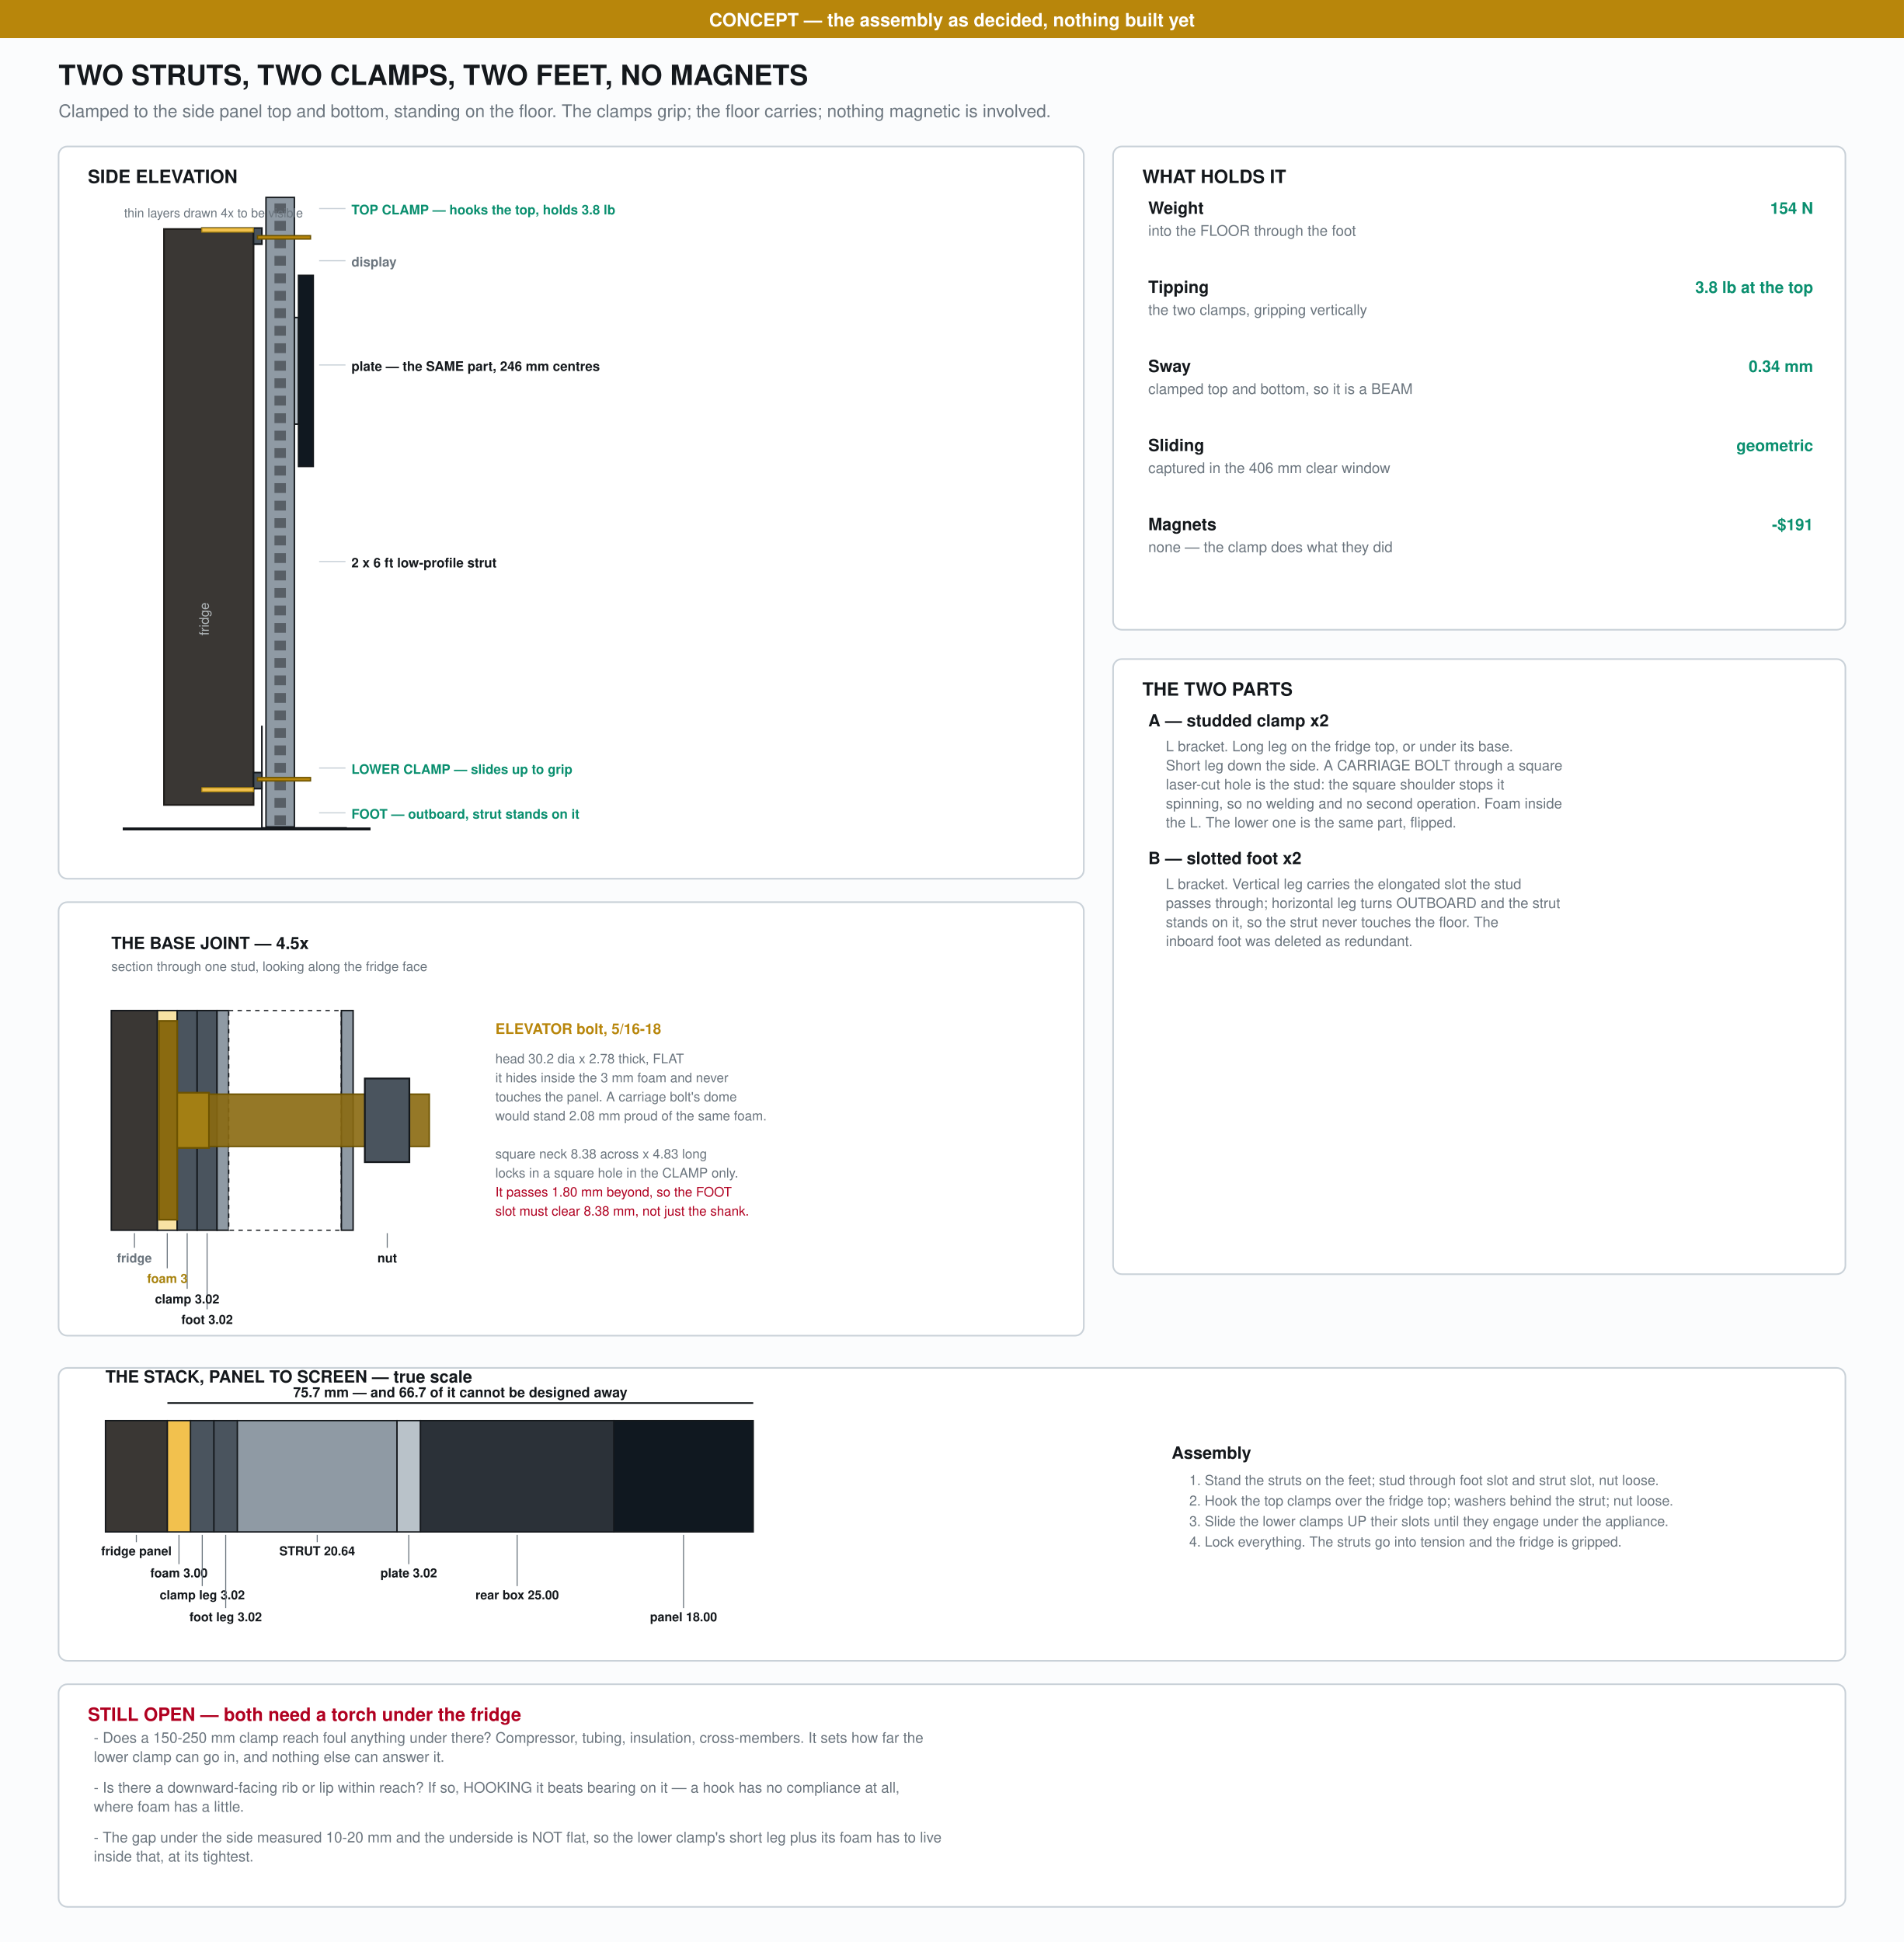
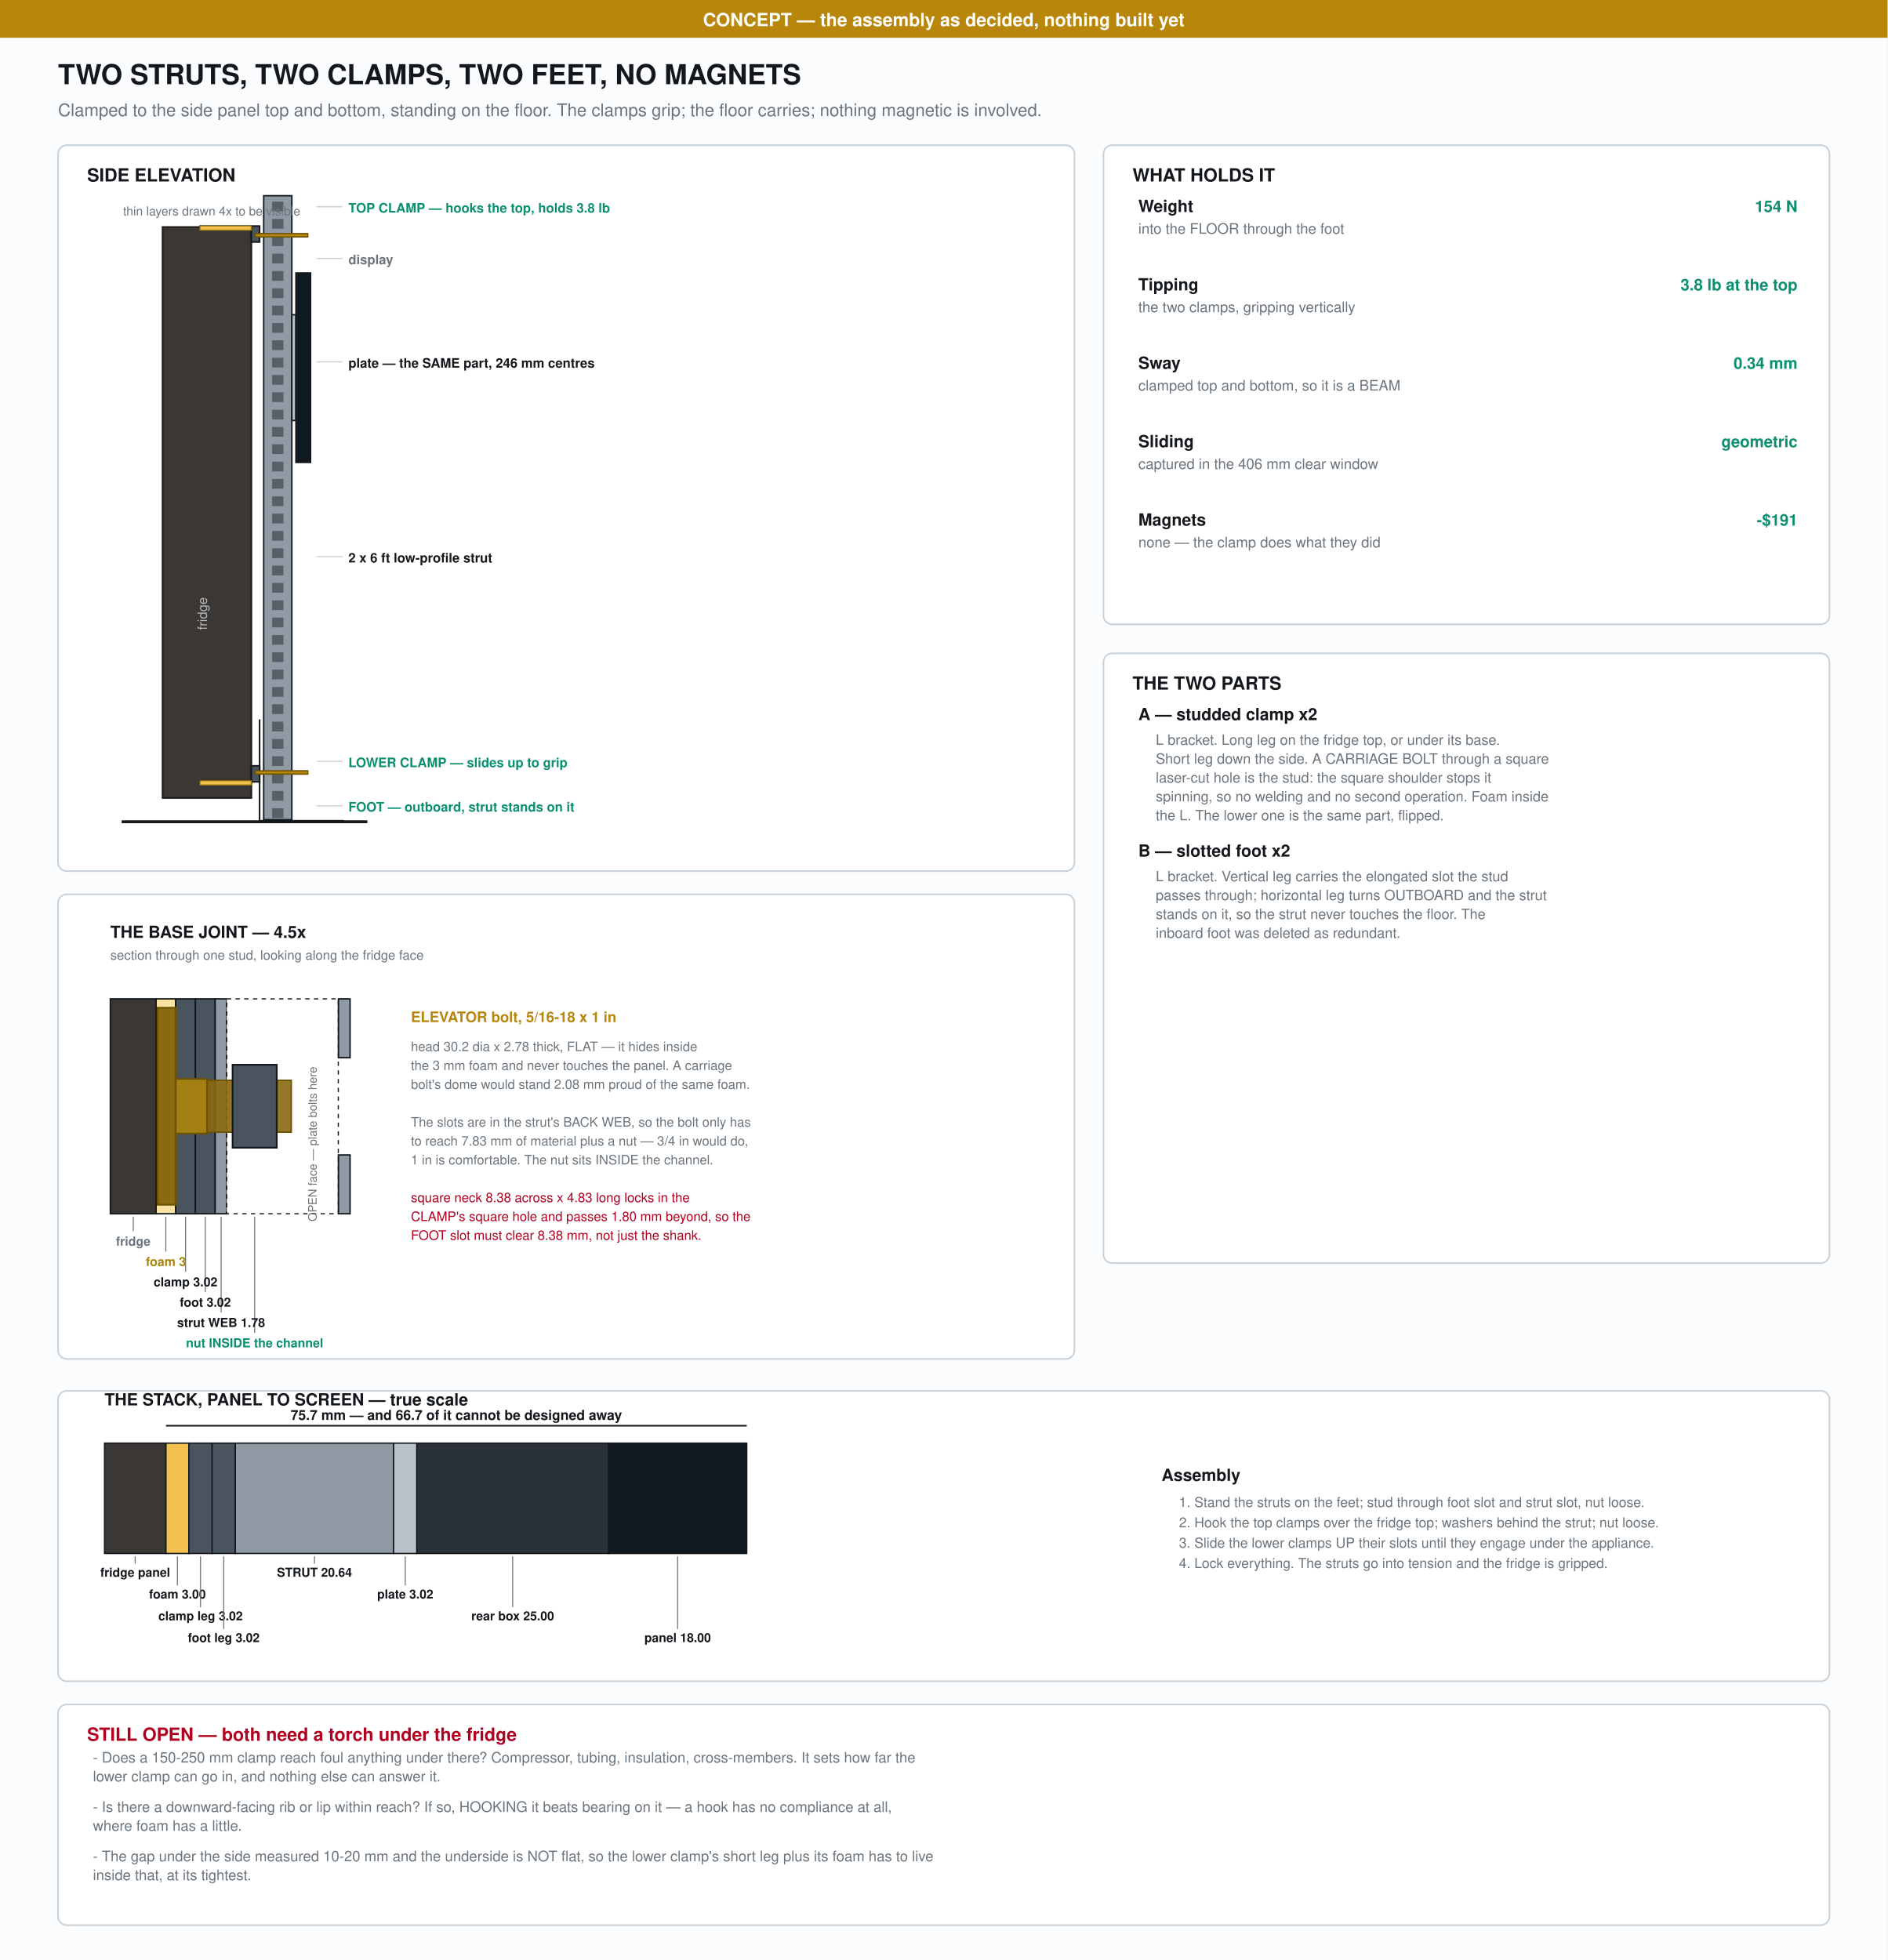
- <svg xmlns="http://www.w3.org/2000/svg" width="1300" height="1326" viewBox="0 0 1300 1326">
-   <rect width="1300" height="1326" fill="#fbfcfd" />
+ <svg xmlns="http://www.w3.org/2000/svg" width="1300" height="1350" viewBox="0 0 1300 1350">
+   <rect width="1300" height="1350" fill="#fbfcfd" />
  <rect width="1300" height="26" fill="#b8860b" />
  <text x="650.00" y="18.00" font-family="Helvetica,Arial,sans-serif" font-size="12.5" text-anchor="middle" fill="#fff" font-weight="bold">CONCEPT — the assembly as decided, nothing built yet</text>
  <text x="40.00" y="58.00" font-family="Helvetica,Arial,sans-serif" font-size="19" text-anchor="start" fill="#14181c" font-weight="bold">TWO STRUTS, TWO CLAMPS, TWO FEET, NO MAGNETS</text>
  <text x="40.00" y="80.00" font-family="Helvetica,Arial,sans-serif" font-size="12" text-anchor="start" fill="#6b757e" font-weight="normal">Clamped to the side panel top and bottom, standing on the floor. The clamps grip; the floor carries; nothing magnetic is involved.</text>
  <rect x="40.0" y="100.0" width="700.0" height="500.0" rx="6" fill="#fff" stroke="#c9d1d8" stroke-width="1.1" />
  <text x="60.00" y="125.00" font-family="Helvetica,Arial,sans-serif" font-size="12.5" text-anchor="start" fill="#14181c" font-weight="bold">SIDE ELEVATION</text>
  <line x1="83.8" y1="566.0" x2="253.0" y2="566.0" stroke="#14181c" stroke-width="2" />
  <rect x="112.0" y="156.4" width="61.1" height="393.2" fill="#3a3734" stroke="#1f1d1b" stroke-width="1.2" />
  <text x="142.55" y="422.63" font-family="Helvetica,Arial,sans-serif" font-size="9" text-anchor="middle" fill="#b0b6b9" font-weight="normal" transform="rotate(-90.0 142.55 422.63)">fridge</text>
  <rect x="181.6" y="134.8" width="19.4" height="429.8" fill="#8f9aa4" stroke="#14181c" stroke-width="1" />
  <rect x="187.4" y="556.7" width="7.8" height="6.7" fill="#14181c" fill-opacity="0.45" />
  <rect x="187.4" y="544.8" width="7.8" height="6.7" fill="#14181c" fill-opacity="0.45" />
  <rect x="187.4" y="532.9" width="7.8" height="6.7" fill="#14181c" fill-opacity="0.45" />
  <rect x="187.4" y="520.9" width="7.8" height="6.7" fill="#14181c" fill-opacity="0.45" />
  <rect x="187.4" y="509.0" width="7.8" height="6.7" fill="#14181c" fill-opacity="0.45" />
  <rect x="187.4" y="497.1" width="7.8" height="6.7" fill="#14181c" fill-opacity="0.45" />
  <rect x="187.4" y="485.1" width="7.8" height="6.7" fill="#14181c" fill-opacity="0.45" />
  <rect x="187.4" y="473.2" width="7.8" height="6.7" fill="#14181c" fill-opacity="0.45" />
  <rect x="187.4" y="461.2" width="7.8" height="6.7" fill="#14181c" fill-opacity="0.45" />
  <rect x="187.4" y="449.3" width="7.8" height="6.7" fill="#14181c" fill-opacity="0.45" />
  <rect x="187.4" y="437.4" width="7.8" height="6.7" fill="#14181c" fill-opacity="0.45" />
  <rect x="187.4" y="425.4" width="7.8" height="6.7" fill="#14181c" fill-opacity="0.45" />
  <rect x="187.4" y="413.5" width="7.8" height="6.7" fill="#14181c" fill-opacity="0.45" />
  <rect x="187.4" y="401.5" width="7.8" height="6.7" fill="#14181c" fill-opacity="0.45" />
  <rect x="187.4" y="389.6" width="7.8" height="6.7" fill="#14181c" fill-opacity="0.45" />
  <rect x="187.4" y="377.7" width="7.8" height="6.7" fill="#14181c" fill-opacity="0.45" />
  <rect x="187.4" y="365.7" width="7.8" height="6.7" fill="#14181c" fill-opacity="0.45" />
  <rect x="187.4" y="353.8" width="7.8" height="6.7" fill="#14181c" fill-opacity="0.45" />
  <rect x="187.4" y="341.9" width="7.8" height="6.7" fill="#14181c" fill-opacity="0.45" />
  <rect x="187.4" y="329.9" width="7.8" height="6.7" fill="#14181c" fill-opacity="0.45" />
  <rect x="187.4" y="318.0" width="7.8" height="6.7" fill="#14181c" fill-opacity="0.45" />
  <rect x="187.4" y="306.0" width="7.8" height="6.7" fill="#14181c" fill-opacity="0.45" />
  <rect x="187.4" y="294.1" width="7.8" height="6.7" fill="#14181c" fill-opacity="0.45" />
  <rect x="187.4" y="282.2" width="7.8" height="6.7" fill="#14181c" fill-opacity="0.45" />
  <rect x="187.4" y="270.2" width="7.8" height="6.7" fill="#14181c" fill-opacity="0.45" />
  <rect x="187.4" y="258.3" width="7.8" height="6.7" fill="#14181c" fill-opacity="0.45" />
  <rect x="187.4" y="246.4" width="7.8" height="6.7" fill="#14181c" fill-opacity="0.45" />
  <rect x="187.4" y="234.4" width="7.8" height="6.7" fill="#14181c" fill-opacity="0.45" />
  <rect x="187.4" y="222.5" width="7.8" height="6.7" fill="#14181c" fill-opacity="0.45" />
  <rect x="187.4" y="210.5" width="7.8" height="6.7" fill="#14181c" fill-opacity="0.45" />
  <rect x="187.4" y="198.6" width="7.8" height="6.7" fill="#14181c" fill-opacity="0.45" />
  <rect x="187.4" y="186.7" width="7.8" height="6.7" fill="#14181c" fill-opacity="0.45" />
  <rect x="187.4" y="174.7" width="7.8" height="6.7" fill="#14181c" fill-opacity="0.45" />
  <rect x="187.4" y="162.8" width="7.8" height="6.7" fill="#14181c" fill-opacity="0.45" />
  <rect x="187.4" y="150.8" width="7.8" height="6.7" fill="#14181c" fill-opacity="0.45" />
  <rect x="187.4" y="138.9" width="7.8" height="6.7" fill="#14181c" fill-opacity="0.45" />
  <path d="M178.8 495.5 L178.8 565.3 L236.3 565.3 L236.3 566.0 L178.8 566.0 Z" fill="#4a545e" stroke="#14181c" stroke-width="1.1" />
  <path d="M173.1 156.4 L137.8 156.4 L137.8 155.7 L178.8 155.7 L178.8 166.7 L173.1 166.7 Z" fill="#4a545e" stroke="#14181c" stroke-width="1.1" />
  <rect x="137.8" y="155.7" width="35.2" height="2.8" fill="#f2c14e" stroke="#a8830f" stroke-width="0.7" />
  <rect x="175.8" y="160.9" width="36.2" height="2.3" fill="#b8860b" stroke="#6d5300" stroke-width="0.9" />
  <path d="M173.1 537.8 L137.8 537.8 L137.8 538.5 L178.8 538.5 L178.8 527.5 L173.1 527.5 Z" fill="#4a545e" stroke="#14181c" stroke-width="1.1" />
  <rect x="137.8" y="537.8" width="35.2" height="2.8" fill="#f2c14e" stroke="#a8830f" stroke-width="0.7" />
  <rect x="175.8" y="530.9" width="36.2" height="2.3" fill="#b8860b" stroke="#6d5300" stroke-width="0.9" />
  <rect x="201.0" y="216.8" width="2.8" height="72.8" fill="#b9c2c9" stroke="#14181c" stroke-width="1" />
  <rect x="203.8" y="188.0" width="10.1" height="130.5" fill="#101820" stroke="#14181c" stroke-width="1" />
  <line x1="217.9" y1="142.4" x2="235.9" y2="142.4" stroke="#c9d1d8" stroke-width="0.8" />
  <line x1="217.9" y1="178.0" x2="235.9" y2="178.0" stroke="#c9d1d8" stroke-width="0.8" />
  <line x1="217.9" y1="249.2" x2="235.9" y2="249.2" stroke="#c9d1d8" stroke-width="0.8" />
  <line x1="217.9" y1="383.4" x2="235.9" y2="383.4" stroke="#c9d1d8" stroke-width="0.8" />
  <line x1="217.9" y1="524.4" x2="235.9" y2="524.4" stroke="#c9d1d8" stroke-width="0.8" />
  <line x1="217.9" y1="555.0" x2="235.9" y2="555.0" stroke="#c9d1d8" stroke-width="0.8" />
  <text x="239.95" y="146.38" font-family="Helvetica,Arial,sans-serif" font-size="9.0" text-anchor="start" fill="#0a8f6f" font-weight="bold">TOP CLAMP — hooks the top, holds 3.8 lb</text>
  <text x="239.95" y="181.98" font-family="Helvetica,Arial,sans-serif" font-size="9.0" text-anchor="start" fill="#6b757e" font-weight="bold">display</text>
  <text x="239.95" y="253.22" font-family="Helvetica,Arial,sans-serif" font-size="9.0" text-anchor="start" fill="#14181c" font-weight="bold">plate — the SAME part, 246 mm centres</text>
  <text x="239.95" y="387.40" font-family="Helvetica,Arial,sans-serif" font-size="9.0" text-anchor="start" fill="#14181c" font-weight="bold">2 x 6 ft low-profile strut</text>
  <text x="239.95" y="528.40" font-family="Helvetica,Arial,sans-serif" font-size="9.0" text-anchor="start" fill="#0a8f6f" font-weight="bold">LOWER CLAMP — slides up to grip</text>
  <text x="239.95" y="558.95" font-family="Helvetica,Arial,sans-serif" font-size="9.0" text-anchor="start" fill="#0a8f6f" font-weight="bold">FOOT — outboard, strut stands on it</text>
  <text x="84.74" y="148.38" font-family="Helvetica,Arial,sans-serif" font-size="8.5" text-anchor="start" fill="#6b757e" font-weight="normal">thin layers drawn 4x to be visible</text>
  <rect x="760.0" y="100.0" width="500.0" height="330.0" rx="6" fill="#fff" stroke="#c9d1d8" stroke-width="1.1" />
  <text x="780.00" y="125.00" font-family="Helvetica,Arial,sans-serif" font-size="12.5" text-anchor="start" fill="#14181c" font-weight="bold">WHAT HOLDS IT</text>
  <text x="784.00" y="146.00" font-family="Helvetica,Arial,sans-serif" font-size="11.5" text-anchor="start" fill="#14181c" font-weight="bold">Weight</text>
  <text x="784.00" y="161.00" font-family="Helvetica,Arial,sans-serif" font-size="10" text-anchor="start" fill="#6b757e" font-weight="normal">into the FLOOR through the foot</text>
  <text x="1238.00" y="146.00" font-family="Helvetica,Arial,sans-serif" font-size="11" text-anchor="end" fill="#0a8f6f" font-weight="bold">154 N</text>
  <text x="784.00" y="200.00" font-family="Helvetica,Arial,sans-serif" font-size="11.5" text-anchor="start" fill="#14181c" font-weight="bold">Tipping</text>
  <text x="784.00" y="215.00" font-family="Helvetica,Arial,sans-serif" font-size="10" text-anchor="start" fill="#6b757e" font-weight="normal">the two clamps, gripping vertically</text>
  <text x="1238.00" y="200.00" font-family="Helvetica,Arial,sans-serif" font-size="11" text-anchor="end" fill="#0a8f6f" font-weight="bold">3.8 lb at the top</text>
  <text x="784.00" y="254.00" font-family="Helvetica,Arial,sans-serif" font-size="11.5" text-anchor="start" fill="#14181c" font-weight="bold">Sway</text>
  <text x="784.00" y="269.00" font-family="Helvetica,Arial,sans-serif" font-size="10" text-anchor="start" fill="#6b757e" font-weight="normal">clamped top and bottom, so it is a BEAM</text>
  <text x="1238.00" y="254.00" font-family="Helvetica,Arial,sans-serif" font-size="11" text-anchor="end" fill="#0a8f6f" font-weight="bold">0.34 mm</text>
  <text x="784.00" y="308.00" font-family="Helvetica,Arial,sans-serif" font-size="11.5" text-anchor="start" fill="#14181c" font-weight="bold">Sliding</text>
  <text x="784.00" y="323.00" font-family="Helvetica,Arial,sans-serif" font-size="10" text-anchor="start" fill="#6b757e" font-weight="normal">captured in the 406 mm clear window</text>
  <text x="1238.00" y="308.00" font-family="Helvetica,Arial,sans-serif" font-size="11" text-anchor="end" fill="#0a8f6f" font-weight="bold">geometric</text>
  <text x="784.00" y="362.00" font-family="Helvetica,Arial,sans-serif" font-size="11.5" text-anchor="start" fill="#14181c" font-weight="bold">Magnets</text>
  <text x="784.00" y="377.00" font-family="Helvetica,Arial,sans-serif" font-size="10" text-anchor="start" fill="#6b757e" font-weight="normal">none — the clamp does what they did</text>
  <text x="1238.00" y="362.00" font-family="Helvetica,Arial,sans-serif" font-size="11" text-anchor="end" fill="#0a8f6f" font-weight="bold">-$191</text>
  <rect x="760.0" y="450.0" width="500.0" height="420.0" rx="6" fill="#fff" stroke="#c9d1d8" stroke-width="1.1" />
  <text x="780.00" y="475.00" font-family="Helvetica,Arial,sans-serif" font-size="12.5" text-anchor="start" fill="#14181c" font-weight="bold">THE TWO PARTS</text>
  <text x="784.00" y="496.00" font-family="Helvetica,Arial,sans-serif" font-size="11.5" text-anchor="start" fill="#14181c" font-weight="bold">A — studded clamp  x2</text>
  <text x="796.00" y="513.00" font-family="Helvetica,Arial,sans-serif" font-size="9.8" text-anchor="start" fill="#6b757e" font-weight="normal">L bracket. Long leg on the fridge top, or under its base.</text>
  <text x="796.00" y="526.00" font-family="Helvetica,Arial,sans-serif" font-size="9.8" text-anchor="start" fill="#6b757e" font-weight="normal">Short leg down the side. A CARRIAGE BOLT through a square</text>
  <text x="796.00" y="539.00" font-family="Helvetica,Arial,sans-serif" font-size="9.8" text-anchor="start" fill="#6b757e" font-weight="normal">laser-cut hole is the stud: the square shoulder stops it</text>
  <text x="796.00" y="552.00" font-family="Helvetica,Arial,sans-serif" font-size="9.8" text-anchor="start" fill="#6b757e" font-weight="normal">spinning, so no welding and no second operation. Foam inside</text>
  <text x="796.00" y="565.00" font-family="Helvetica,Arial,sans-serif" font-size="9.8" text-anchor="start" fill="#6b757e" font-weight="normal">the L. The lower one is the same part, flipped.</text>
  <text x="784.00" y="590.00" font-family="Helvetica,Arial,sans-serif" font-size="11.5" text-anchor="start" fill="#14181c" font-weight="bold">B — slotted foot  x2</text>
  <text x="796.00" y="607.00" font-family="Helvetica,Arial,sans-serif" font-size="9.8" text-anchor="start" fill="#6b757e" font-weight="normal">L bracket. Vertical leg carries the elongated slot the stud</text>
  <text x="796.00" y="620.00" font-family="Helvetica,Arial,sans-serif" font-size="9.8" text-anchor="start" fill="#6b757e" font-weight="normal">passes through; horizontal leg turns OUTBOARD and the strut</text>
  <text x="796.00" y="633.00" font-family="Helvetica,Arial,sans-serif" font-size="9.8" text-anchor="start" fill="#6b757e" font-weight="normal">stands on it, so the strut never touches the floor. The</text>
  <text x="796.00" y="646.00" font-family="Helvetica,Arial,sans-serif" font-size="9.8" text-anchor="start" fill="#6b757e" font-weight="normal">inboard foot was deleted as redundant.</text>
-   <rect x="40.0" y="616.0" width="700.0" height="296.0" rx="6" fill="#fff" stroke="#c9d1d8" stroke-width="1.1" />
+   <rect x="40.0" y="616.0" width="700.0" height="320.0" rx="6" fill="#fff" stroke="#c9d1d8" stroke-width="1.1" />
  <text x="60.00" y="641.00" font-family="Helvetica,Arial,sans-serif" font-size="12.5" text-anchor="start" fill="#14181c" font-weight="bold" />
-   <text x="76.00" y="648.00" font-family="Helvetica,Arial,sans-serif" font-size="11.5" text-anchor="start" fill="#14181c" font-weight="bold">THE BASE JOINT — 4.5x</text>
-   <text x="76.00" y="663.00" font-family="Helvetica,Arial,sans-serif" font-size="9" text-anchor="start" fill="#6b757e" font-weight="normal">section through one stud, looking along the fridge face</text>
-   <rect x="76.0" y="690.0" width="31.5" height="150.0" fill="#3a3734" stroke="#14181c" stroke-width="1" />
-   <rect x="107.5" y="690.0" width="13.5" height="150.0" fill="#f8e2a4" stroke="#14181c" stroke-width="1" />
-   <rect x="121.0" y="690.0" width="13.6" height="150.0" fill="#4a545e" stroke="#14181c" stroke-width="1" />
-   <rect x="134.6" y="690.0" width="13.6" height="150.0" fill="#4a545e" stroke="#14181c" stroke-width="1" />
-   <rect x="148.2" y="690.0" width="8.0" height="150.0" fill="#8f9aa4" stroke="#14181c" stroke-width="1" />
-   <rect x="156.2" y="690.0" width="76.8" height="150.0" fill="#fff" stroke="#14181c" stroke-width="0.8" stroke-dasharray="3 3" />
-   <rect x="233.1" y="690.0" width="8.0" height="150.0" fill="#8f9aa4" stroke="#14181c" stroke-width="1" />
-   <rect x="108.5" y="697.1" width="12.5" height="135.7" fill="#8a6a10" stroke="#6d5300" stroke-width="1.2" />
-   <rect x="121.0" y="746.1" width="21.7" height="37.7" fill="#a37f14" stroke="#6d5300" stroke-width="1.2" />
-   <rect x="142.7" y="747.1" width="150.4" height="35.7" fill="#8a6a10" fill-opacity="0.9" stroke="#6d5300" stroke-width="1" />
-   <rect x="249.1" y="736.4" width="30.4" height="57.1" fill="#4a545e" stroke="#14181c" stroke-width="1.2" />
-   <line x1="91.8" y1="842.0" x2="91.8" y2="852.0" stroke="#6b757e" stroke-width="0.7" />
-   <line x1="114.2" y1="842.0" x2="114.2" y2="866.0" stroke="#6b757e" stroke-width="0.7" />
-   <line x1="127.8" y1="842.0" x2="127.8" y2="880.0" stroke="#6b757e" stroke-width="0.7" />
-   <line x1="141.4" y1="842.0" x2="141.4" y2="894.0" stroke="#6b757e" stroke-width="0.7" />
-   <line x1="264.4" y1="842.0" x2="264.4" y2="852.0" stroke="#6b757e" stroke-width="0.7" />
-   <text x="91.75" y="862.00" font-family="Helvetica,Arial,sans-serif" font-size="8.6" text-anchor="middle" fill="#6b757e" font-weight="bold">fridge</text>
-   <text x="114.25" y="876.00" font-family="Helvetica,Arial,sans-serif" font-size="8.6" text-anchor="middle" fill="#a8830f" font-weight="bold">foam 3</text>
-   <text x="127.80" y="890.00" font-family="Helvetica,Arial,sans-serif" font-size="8.6" text-anchor="middle" fill="#14181c" font-weight="bold">clamp 3.02</text>
-   <text x="141.40" y="904.00" font-family="Helvetica,Arial,sans-serif" font-size="8.6" text-anchor="middle" fill="#14181c" font-weight="bold">foot 3.02</text>
-   <text x="264.37" y="862.00" font-family="Helvetica,Arial,sans-serif" font-size="8.6" text-anchor="middle" fill="#14181c" font-weight="bold">nut</text>
-   <text x="338.22" y="706.00" font-family="Helvetica,Arial,sans-serif" font-size="10" text-anchor="start" fill="#b8860b" font-weight="bold">ELEVATOR bolt, 5/16-18</text>
-   <text x="338.22" y="726.00" font-family="Helvetica,Arial,sans-serif" font-size="9" text-anchor="start" fill="#6b757e" font-weight="normal">head 30.2 dia x 2.78 thick, FLAT</text>
-   <text x="338.22" y="739.00" font-family="Helvetica,Arial,sans-serif" font-size="9" text-anchor="start" fill="#6b757e" font-weight="normal">it hides inside the 3 mm foam and never</text>
-   <text x="338.22" y="752.00" font-family="Helvetica,Arial,sans-serif" font-size="9" text-anchor="start" fill="#6b757e" font-weight="normal">touches the panel. A carriage bolt's dome</text>
-   <text x="338.22" y="765.00" font-family="Helvetica,Arial,sans-serif" font-size="9" text-anchor="start" fill="#6b757e" font-weight="normal">would stand 2.08 mm proud of the same foam.</text>
-   <text x="338.22" y="778.00" font-family="Helvetica,Arial,sans-serif" font-size="9" text-anchor="start" fill="#6b757e" font-weight="normal" />
-   <text x="338.22" y="791.00" font-family="Helvetica,Arial,sans-serif" font-size="9" text-anchor="start" fill="#6b757e" font-weight="normal">square neck 8.38 across x 4.83 long</text>
-   <text x="338.22" y="804.00" font-family="Helvetica,Arial,sans-serif" font-size="9" text-anchor="start" fill="#6b757e" font-weight="normal">locks in a square hole in the CLAMP only.</text>
-   <text x="338.22" y="817.00" font-family="Helvetica,Arial,sans-serif" font-size="9" text-anchor="start" fill="#b00020" font-weight="normal">It passes 1.80 mm beyond, so the FOOT</text>
-   <text x="338.22" y="830.00" font-family="Helvetica,Arial,sans-serif" font-size="9" text-anchor="start" fill="#b00020" font-weight="normal">slot must clear 8.38 mm, not just the shank.</text>
-   <rect x="40.0" y="934.0" width="1220.0" height="200.0" rx="6" fill="#fff" stroke="#c9d1d8" stroke-width="1.1" />
-   <text x="60.00" y="959.00" font-family="Helvetica,Arial,sans-serif" font-size="12.5" text-anchor="start" fill="#14181c" font-weight="bold" />
-   <text x="72.00" y="944.00" font-family="Helvetica,Arial,sans-serif" font-size="11.5" text-anchor="start" fill="#14181c" font-weight="bold">THE STACK, PANEL TO SCREEN — true scale</text>
-   <rect x="72.0" y="970.0" width="42.3" height="76" fill="#3a3734" stroke="#14181c" stroke-width="0.9" />
-   <line x1="93.1" y1="1048.0" x2="93.1" y2="1053.0" stroke="#6b757e" stroke-width="0.7" />
-   <text x="93.13" y="1062.00" font-family="Helvetica,Arial,sans-serif" font-size="8.5" text-anchor="middle" fill="#14181c" font-weight="bold">fridge panel</text>
-   <rect x="114.3" y="970.0" width="15.9" height="76" fill="#f2c14e" stroke="#14181c" stroke-width="0.9" />
-   <line x1="122.2" y1="1048.0" x2="122.2" y2="1068.0" stroke="#6b757e" stroke-width="0.7" />
-   <text x="122.19" y="1077.00" font-family="Helvetica,Arial,sans-serif" font-size="8.5" text-anchor="middle" fill="#14181c" font-weight="bold">foam 3.00</text>
-   <rect x="130.1" y="970.0" width="16.0" height="76" fill="#4a545e" stroke="#14181c" stroke-width="0.9" />
-   <line x1="138.1" y1="1048.0" x2="138.1" y2="1083.0" stroke="#6b757e" stroke-width="0.7" />
-   <text x="138.11" y="1092.00" font-family="Helvetica,Arial,sans-serif" font-size="8.5" text-anchor="middle" fill="#14181c" font-weight="bold">clamp leg 3.02</text>
-   <rect x="146.1" y="970.0" width="16.0" height="76" fill="#4a545e" stroke="#14181c" stroke-width="0.9" />
-   <line x1="154.1" y1="1048.0" x2="154.1" y2="1098.0" stroke="#6b757e" stroke-width="0.7" />
-   <text x="154.08" y="1107.00" font-family="Helvetica,Arial,sans-serif" font-size="8.5" text-anchor="middle" fill="#14181c" font-weight="bold">foot leg 3.02</text>
-   <rect x="162.1" y="970.0" width="109.0" height="76" fill="#8f9aa4" stroke="#14181c" stroke-width="0.9" />
-   <line x1="216.6" y1="1048.0" x2="216.6" y2="1053.0" stroke="#6b757e" stroke-width="0.7" />
-   <text x="216.58" y="1062.00" font-family="Helvetica,Arial,sans-serif" font-size="8.5" text-anchor="middle" fill="#14181c" font-weight="bold">STRUT 20.64</text>
-   <rect x="271.1" y="970.0" width="16.0" height="76" fill="#b9c2c9" stroke="#14181c" stroke-width="0.9" />
-   <line x1="279.1" y1="1048.0" x2="279.1" y2="1068.0" stroke="#6b757e" stroke-width="0.7" />
-   <text x="279.09" y="1077.00" font-family="Helvetica,Arial,sans-serif" font-size="8.5" text-anchor="middle" fill="#14181c" font-weight="bold">plate 3.02</text>
-   <rect x="287.1" y="970.0" width="132.1" height="76" fill="#2b3138" stroke="#14181c" stroke-width="0.9" />
-   <line x1="353.1" y1="1048.0" x2="353.1" y2="1083.0" stroke="#6b757e" stroke-width="0.7" />
-   <text x="353.12" y="1092.00" font-family="Helvetica,Arial,sans-serif" font-size="8.5" text-anchor="middle" fill="#14181c" font-weight="bold">rear box 25.00</text>
-   <rect x="419.2" y="970.0" width="95.1" height="76" fill="#101820" stroke="#14181c" stroke-width="0.9" />
-   <line x1="466.7" y1="1048.0" x2="466.7" y2="1098.0" stroke="#6b757e" stroke-width="0.7" />
-   <text x="466.72" y="1107.00" font-family="Helvetica,Arial,sans-serif" font-size="8.5" text-anchor="middle" fill="#14181c" font-weight="bold">panel 18.00</text>
-   <line x1="114.3" y1="958.0" x2="514.3" y2="958.0" stroke="#14181c" stroke-width="1.1" />
-   <text x="314.27" y="954.00" font-family="Helvetica,Arial,sans-serif" font-size="9.5" text-anchor="middle" fill="#14181c" font-weight="bold">75.7 mm — and 66.7 of it cannot be designed away</text>
-   <text x="800.00" y="996.00" font-family="Helvetica,Arial,sans-serif" font-size="11.5" text-anchor="start" fill="#14181c" font-weight="bold">Assembly</text>
-   <text x="812.00" y="1014.00" font-family="Helvetica,Arial,sans-serif" font-size="9.5" text-anchor="start" fill="#6b757e" font-weight="normal">1. Stand the struts on the feet; stud through foot slot and strut slot, nut loose.</text>
-   <text x="812.00" y="1028.00" font-family="Helvetica,Arial,sans-serif" font-size="9.5" text-anchor="start" fill="#6b757e" font-weight="normal">2. Hook the top clamps over the fridge top; washers behind the strut; nut loose.</text>
-   <text x="812.00" y="1042.00" font-family="Helvetica,Arial,sans-serif" font-size="9.5" text-anchor="start" fill="#6b757e" font-weight="normal">3. Slide the lower clamps UP their slots until they engage under the appliance.</text>
-   <text x="812.00" y="1056.00" font-family="Helvetica,Arial,sans-serif" font-size="9.5" text-anchor="start" fill="#6b757e" font-weight="normal">4. Lock everything. The struts go into tension and the fridge is gripped.</text>
-   <rect x="40.0" y="1150.0" width="1220.0" height="152.0" rx="6" fill="#fff" stroke="#c9d1d8" stroke-width="1.1" />
-   <text x="60.00" y="1175.00" font-family="Helvetica,Arial,sans-serif" font-size="12.5" text-anchor="start" fill="#b00020" font-weight="bold">STILL OPEN — both need a torch under the fridge</text>
-   <text x="64.00" y="1190.00" font-family="Helvetica,Arial,sans-serif" font-size="10" text-anchor="start" fill="#6b757e" font-weight="normal">- Does a 150-250 mm clamp reach foul anything under there? Compressor, tubing, insulation, cross-members. It sets how far the</text>
-   <text x="64.00" y="1203.00" font-family="Helvetica,Arial,sans-serif" font-size="10" text-anchor="start" fill="#6b757e" font-weight="normal">  lower clamp can go in, and nothing else can answer it.</text>
-   <text x="64.00" y="1224.00" font-family="Helvetica,Arial,sans-serif" font-size="10" text-anchor="start" fill="#6b757e" font-weight="normal">- Is there a downward-facing rib or lip within reach? If so, HOOKING it beats bearing on it — a hook has no compliance at all,</text>
-   <text x="64.00" y="1237.00" font-family="Helvetica,Arial,sans-serif" font-size="10" text-anchor="start" fill="#6b757e" font-weight="normal">  where foam has a little.</text>
-   <text x="64.00" y="1258.00" font-family="Helvetica,Arial,sans-serif" font-size="10" text-anchor="start" fill="#6b757e" font-weight="normal">- The gap under the side measured 10-20 mm and the underside is NOT flat, so the lower clamp's short leg plus its foam has to live</text>
-   <text x="64.00" y="1271.00" font-family="Helvetica,Arial,sans-serif" font-size="10" text-anchor="start" fill="#6b757e" font-weight="normal">  inside that, at its tightest.</text>
+   <text x="76.00" y="646.00" font-family="Helvetica,Arial,sans-serif" font-size="11.5" text-anchor="start" fill="#14181c" font-weight="bold">THE BASE JOINT — 4.5x</text>
+   <text x="76.00" y="661.00" font-family="Helvetica,Arial,sans-serif" font-size="9" text-anchor="start" fill="#6b757e" font-weight="normal">section through one stud, looking along the fridge face</text>
+   <rect x="76.0" y="688.0" width="31.5" height="148.0" fill="#3a3734" stroke="#14181c" stroke-width="1" />
+   <rect x="107.5" y="688.0" width="13.5" height="148.0" fill="#f8e2a4" stroke="#14181c" stroke-width="1" />
+   <rect x="121.0" y="688.0" width="13.6" height="148.0" fill="#4a545e" stroke="#14181c" stroke-width="1" />
+   <rect x="134.6" y="688.0" width="13.6" height="148.0" fill="#4a545e" stroke="#14181c" stroke-width="1" />
+   <rect x="148.2" y="688.0" width="8.0" height="148.0" fill="#8f9aa4" stroke="#14181c" stroke-width="1" />
+   <rect x="156.2" y="688.0" width="76.8" height="148.0" fill="#fff" stroke="#14181c" stroke-width="0.8" stroke-dasharray="3 3" />
+   <rect x="233.1" y="688.0" width="8.0" height="40.5" fill="#8f9aa4" stroke="#14181c" stroke-width="1" />
+   <rect x="233.1" y="795.5" width="8.0" height="40.5" fill="#8f9aa4" stroke="#14181c" stroke-width="1" />
+   <text x="218.06" y="788.00" font-family="Helvetica,Arial,sans-serif" font-size="8.0" text-anchor="middle" fill="#6b757e" font-weight="normal" transform="rotate(-90.0 218.06 788.00)">OPEN face — plate bolts here</text>
+   <rect x="108.5" y="694.1" width="12.5" height="135.7" fill="#8a6a10" stroke="#6d5300" stroke-width="1.2" />
+   <rect x="121.0" y="743.1" width="21.7" height="37.7" fill="#a37f14" stroke="#6d5300" stroke-width="1.2" />
+   <rect x="142.7" y="744.1" width="57.9" height="35.7" fill="#8a6a10" fill-opacity="0.9" stroke="#6d5300" stroke-width="1" />
+   <rect x="160.2" y="733.4" width="30.4" height="57.1" fill="#4a545e" stroke="#14181c" stroke-width="1.2" />
+   <line x1="91.8" y1="838.0" x2="91.8" y2="848.0" stroke="#6b757e" stroke-width="0.7" />
+   <line x1="114.2" y1="838.0" x2="114.2" y2="862.0" stroke="#6b757e" stroke-width="0.7" />
+   <line x1="127.8" y1="838.0" x2="127.8" y2="876.0" stroke="#6b757e" stroke-width="0.7" />
+   <line x1="141.4" y1="838.0" x2="141.4" y2="890.0" stroke="#6b757e" stroke-width="0.7" />
+   <line x1="152.3" y1="838.0" x2="152.3" y2="904.0" stroke="#6b757e" stroke-width="0.7" />
+   <line x1="175.4" y1="838.0" x2="175.4" y2="918.0" stroke="#6b757e" stroke-width="0.7" />
+   <text x="91.75" y="858.00" font-family="Helvetica,Arial,sans-serif" font-size="8.6" text-anchor="middle" fill="#6b757e" font-weight="bold">fridge</text>
+   <text x="114.25" y="872.00" font-family="Helvetica,Arial,sans-serif" font-size="8.6" text-anchor="middle" fill="#a8830f" font-weight="bold">foam 3</text>
+   <text x="127.80" y="886.00" font-family="Helvetica,Arial,sans-serif" font-size="8.6" text-anchor="middle" fill="#14181c" font-weight="bold">clamp 3.02</text>
+   <text x="141.40" y="900.00" font-family="Helvetica,Arial,sans-serif" font-size="8.6" text-anchor="middle" fill="#14181c" font-weight="bold">foot 3.02</text>
+   <text x="152.25" y="914.00" font-family="Helvetica,Arial,sans-serif" font-size="8.6" text-anchor="middle" fill="#14181c" font-weight="bold">strut WEB 1.78</text>
+   <text x="175.39" y="928.00" font-family="Helvetica,Arial,sans-serif" font-size="8.6" text-anchor="middle" fill="#0a8f6f" font-weight="bold">nut INSIDE the channel</text>
+   <text x="283.00" y="704.00" font-family="Helvetica,Arial,sans-serif" font-size="10" text-anchor="start" fill="#b8860b" font-weight="bold">ELEVATOR bolt, 5/16-18 x 1 in</text>
+   <text x="283.00" y="724.00" font-family="Helvetica,Arial,sans-serif" font-size="9" text-anchor="start" fill="#6b757e" font-weight="normal">head 30.2 dia x 2.78 thick, FLAT — it hides inside</text>
+   <text x="283.00" y="737.00" font-family="Helvetica,Arial,sans-serif" font-size="9" text-anchor="start" fill="#6b757e" font-weight="normal">the 3 mm foam and never touches the panel. A carriage</text>
+   <text x="283.00" y="750.00" font-family="Helvetica,Arial,sans-serif" font-size="9" text-anchor="start" fill="#6b757e" font-weight="normal">bolt's dome would stand 2.08 mm proud of the same foam.</text>
+   <text x="283.00" y="763.00" font-family="Helvetica,Arial,sans-serif" font-size="9" text-anchor="start" fill="#6b757e" font-weight="normal" />
+   <text x="283.00" y="776.00" font-family="Helvetica,Arial,sans-serif" font-size="9" text-anchor="start" fill="#6b757e" font-weight="normal">The slots are in the strut's BACK WEB, so the bolt only has</text>
+   <text x="283.00" y="789.00" font-family="Helvetica,Arial,sans-serif" font-size="9" text-anchor="start" fill="#6b757e" font-weight="normal">to reach 7.83 mm of material plus a nut — 3/4 in would do,</text>
+   <text x="283.00" y="802.00" font-family="Helvetica,Arial,sans-serif" font-size="9" text-anchor="start" fill="#6b757e" font-weight="normal">1 in is comfortable. The nut sits INSIDE the channel.</text>
+   <text x="283.00" y="815.00" font-family="Helvetica,Arial,sans-serif" font-size="9" text-anchor="start" fill="#6b757e" font-weight="normal" />
+   <text x="283.00" y="828.00" font-family="Helvetica,Arial,sans-serif" font-size="9" text-anchor="start" fill="#b00020" font-weight="normal">square neck 8.38 across x 4.83 long locks in the</text>
+   <text x="283.00" y="841.00" font-family="Helvetica,Arial,sans-serif" font-size="9" text-anchor="start" fill="#b00020" font-weight="normal">CLAMP's square hole and passes 1.80 mm beyond, so the</text>
+   <text x="283.00" y="854.00" font-family="Helvetica,Arial,sans-serif" font-size="9" text-anchor="start" fill="#b00020" font-weight="normal">FOOT slot must clear 8.38 mm, not just the shank.</text>
+   <rect x="40.0" y="958.0" width="1220.0" height="200.0" rx="6" fill="#fff" stroke="#c9d1d8" stroke-width="1.1" />
+   <text x="60.00" y="983.00" font-family="Helvetica,Arial,sans-serif" font-size="12.5" text-anchor="start" fill="#14181c" font-weight="bold" />
+   <text x="72.00" y="968.00" font-family="Helvetica,Arial,sans-serif" font-size="11.5" text-anchor="start" fill="#14181c" font-weight="bold">THE STACK, PANEL TO SCREEN — true scale</text>
+   <rect x="72.0" y="994.0" width="42.3" height="76" fill="#3a3734" stroke="#14181c" stroke-width="0.9" />
+   <line x1="93.1" y1="1072.0" x2="93.1" y2="1077.0" stroke="#6b757e" stroke-width="0.7" />
+   <text x="93.13" y="1086.00" font-family="Helvetica,Arial,sans-serif" font-size="8.5" text-anchor="middle" fill="#14181c" font-weight="bold">fridge panel</text>
+   <rect x="114.3" y="994.0" width="15.9" height="76" fill="#f2c14e" stroke="#14181c" stroke-width="0.9" />
+   <line x1="122.2" y1="1072.0" x2="122.2" y2="1092.0" stroke="#6b757e" stroke-width="0.7" />
+   <text x="122.19" y="1101.00" font-family="Helvetica,Arial,sans-serif" font-size="8.5" text-anchor="middle" fill="#14181c" font-weight="bold">foam 3.00</text>
+   <rect x="130.1" y="994.0" width="16.0" height="76" fill="#4a545e" stroke="#14181c" stroke-width="0.9" />
+   <line x1="138.1" y1="1072.0" x2="138.1" y2="1107.0" stroke="#6b757e" stroke-width="0.7" />
+   <text x="138.11" y="1116.00" font-family="Helvetica,Arial,sans-serif" font-size="8.5" text-anchor="middle" fill="#14181c" font-weight="bold">clamp leg 3.02</text>
+   <rect x="146.1" y="994.0" width="16.0" height="76" fill="#4a545e" stroke="#14181c" stroke-width="0.9" />
+   <line x1="154.1" y1="1072.0" x2="154.1" y2="1122.0" stroke="#6b757e" stroke-width="0.7" />
+   <text x="154.08" y="1131.00" font-family="Helvetica,Arial,sans-serif" font-size="8.5" text-anchor="middle" fill="#14181c" font-weight="bold">foot leg 3.02</text>
+   <rect x="162.1" y="994.0" width="109.0" height="76" fill="#8f9aa4" stroke="#14181c" stroke-width="0.9" />
+   <line x1="216.6" y1="1072.0" x2="216.6" y2="1077.0" stroke="#6b757e" stroke-width="0.7" />
+   <text x="216.58" y="1086.00" font-family="Helvetica,Arial,sans-serif" font-size="8.5" text-anchor="middle" fill="#14181c" font-weight="bold">STRUT 20.64</text>
+   <rect x="271.1" y="994.0" width="16.0" height="76" fill="#b9c2c9" stroke="#14181c" stroke-width="0.9" />
+   <line x1="279.1" y1="1072.0" x2="279.1" y2="1092.0" stroke="#6b757e" stroke-width="0.7" />
+   <text x="279.09" y="1101.00" font-family="Helvetica,Arial,sans-serif" font-size="8.5" text-anchor="middle" fill="#14181c" font-weight="bold">plate 3.02</text>
+   <rect x="287.1" y="994.0" width="132.1" height="76" fill="#2b3138" stroke="#14181c" stroke-width="0.9" />
+   <line x1="353.1" y1="1072.0" x2="353.1" y2="1107.0" stroke="#6b757e" stroke-width="0.7" />
+   <text x="353.12" y="1116.00" font-family="Helvetica,Arial,sans-serif" font-size="8.5" text-anchor="middle" fill="#14181c" font-weight="bold">rear box 25.00</text>
+   <rect x="419.2" y="994.0" width="95.1" height="76" fill="#101820" stroke="#14181c" stroke-width="0.9" />
+   <line x1="466.7" y1="1072.0" x2="466.7" y2="1122.0" stroke="#6b757e" stroke-width="0.7" />
+   <text x="466.72" y="1131.00" font-family="Helvetica,Arial,sans-serif" font-size="8.5" text-anchor="middle" fill="#14181c" font-weight="bold">panel 18.00</text>
+   <line x1="114.3" y1="982.0" x2="514.3" y2="982.0" stroke="#14181c" stroke-width="1.1" />
+   <text x="314.27" y="978.00" font-family="Helvetica,Arial,sans-serif" font-size="9.5" text-anchor="middle" fill="#14181c" font-weight="bold">75.7 mm — and 66.7 of it cannot be designed away</text>
+   <text x="800.00" y="1020.00" font-family="Helvetica,Arial,sans-serif" font-size="11.5" text-anchor="start" fill="#14181c" font-weight="bold">Assembly</text>
+   <text x="812.00" y="1038.00" font-family="Helvetica,Arial,sans-serif" font-size="9.5" text-anchor="start" fill="#6b757e" font-weight="normal">1. Stand the struts on the feet; stud through foot slot and strut slot, nut loose.</text>
+   <text x="812.00" y="1052.00" font-family="Helvetica,Arial,sans-serif" font-size="9.5" text-anchor="start" fill="#6b757e" font-weight="normal">2. Hook the top clamps over the fridge top; washers behind the strut; nut loose.</text>
+   <text x="812.00" y="1066.00" font-family="Helvetica,Arial,sans-serif" font-size="9.5" text-anchor="start" fill="#6b757e" font-weight="normal">3. Slide the lower clamps UP their slots until they engage under the appliance.</text>
+   <text x="812.00" y="1080.00" font-family="Helvetica,Arial,sans-serif" font-size="9.5" text-anchor="start" fill="#6b757e" font-weight="normal">4. Lock everything. The struts go into tension and the fridge is gripped.</text>
+   <rect x="40.0" y="1174.0" width="1220.0" height="152.0" rx="6" fill="#fff" stroke="#c9d1d8" stroke-width="1.1" />
+   <text x="60.00" y="1199.00" font-family="Helvetica,Arial,sans-serif" font-size="12.5" text-anchor="start" fill="#b00020" font-weight="bold">STILL OPEN — both need a torch under the fridge</text>
+   <text x="64.00" y="1214.00" font-family="Helvetica,Arial,sans-serif" font-size="10" text-anchor="start" fill="#6b757e" font-weight="normal">- Does a 150-250 mm clamp reach foul anything under there? Compressor, tubing, insulation, cross-members. It sets how far the</text>
+   <text x="64.00" y="1227.00" font-family="Helvetica,Arial,sans-serif" font-size="10" text-anchor="start" fill="#6b757e" font-weight="normal">  lower clamp can go in, and nothing else can answer it.</text>
+   <text x="64.00" y="1248.00" font-family="Helvetica,Arial,sans-serif" font-size="10" text-anchor="start" fill="#6b757e" font-weight="normal">- Is there a downward-facing rib or lip within reach? If so, HOOKING it beats bearing on it — a hook has no compliance at all,</text>
+   <text x="64.00" y="1261.00" font-family="Helvetica,Arial,sans-serif" font-size="10" text-anchor="start" fill="#6b757e" font-weight="normal">  where foam has a little.</text>
+   <text x="64.00" y="1282.00" font-family="Helvetica,Arial,sans-serif" font-size="10" text-anchor="start" fill="#6b757e" font-weight="normal">- The gap under the side measured 10-20 mm and the underside is NOT flat, so the lower clamp's short leg plus its foam has to live</text>
+   <text x="64.00" y="1295.00" font-family="Helvetica,Arial,sans-serif" font-size="10" text-anchor="start" fill="#6b757e" font-weight="normal">  inside that, at its tightest.</text>
</svg>
